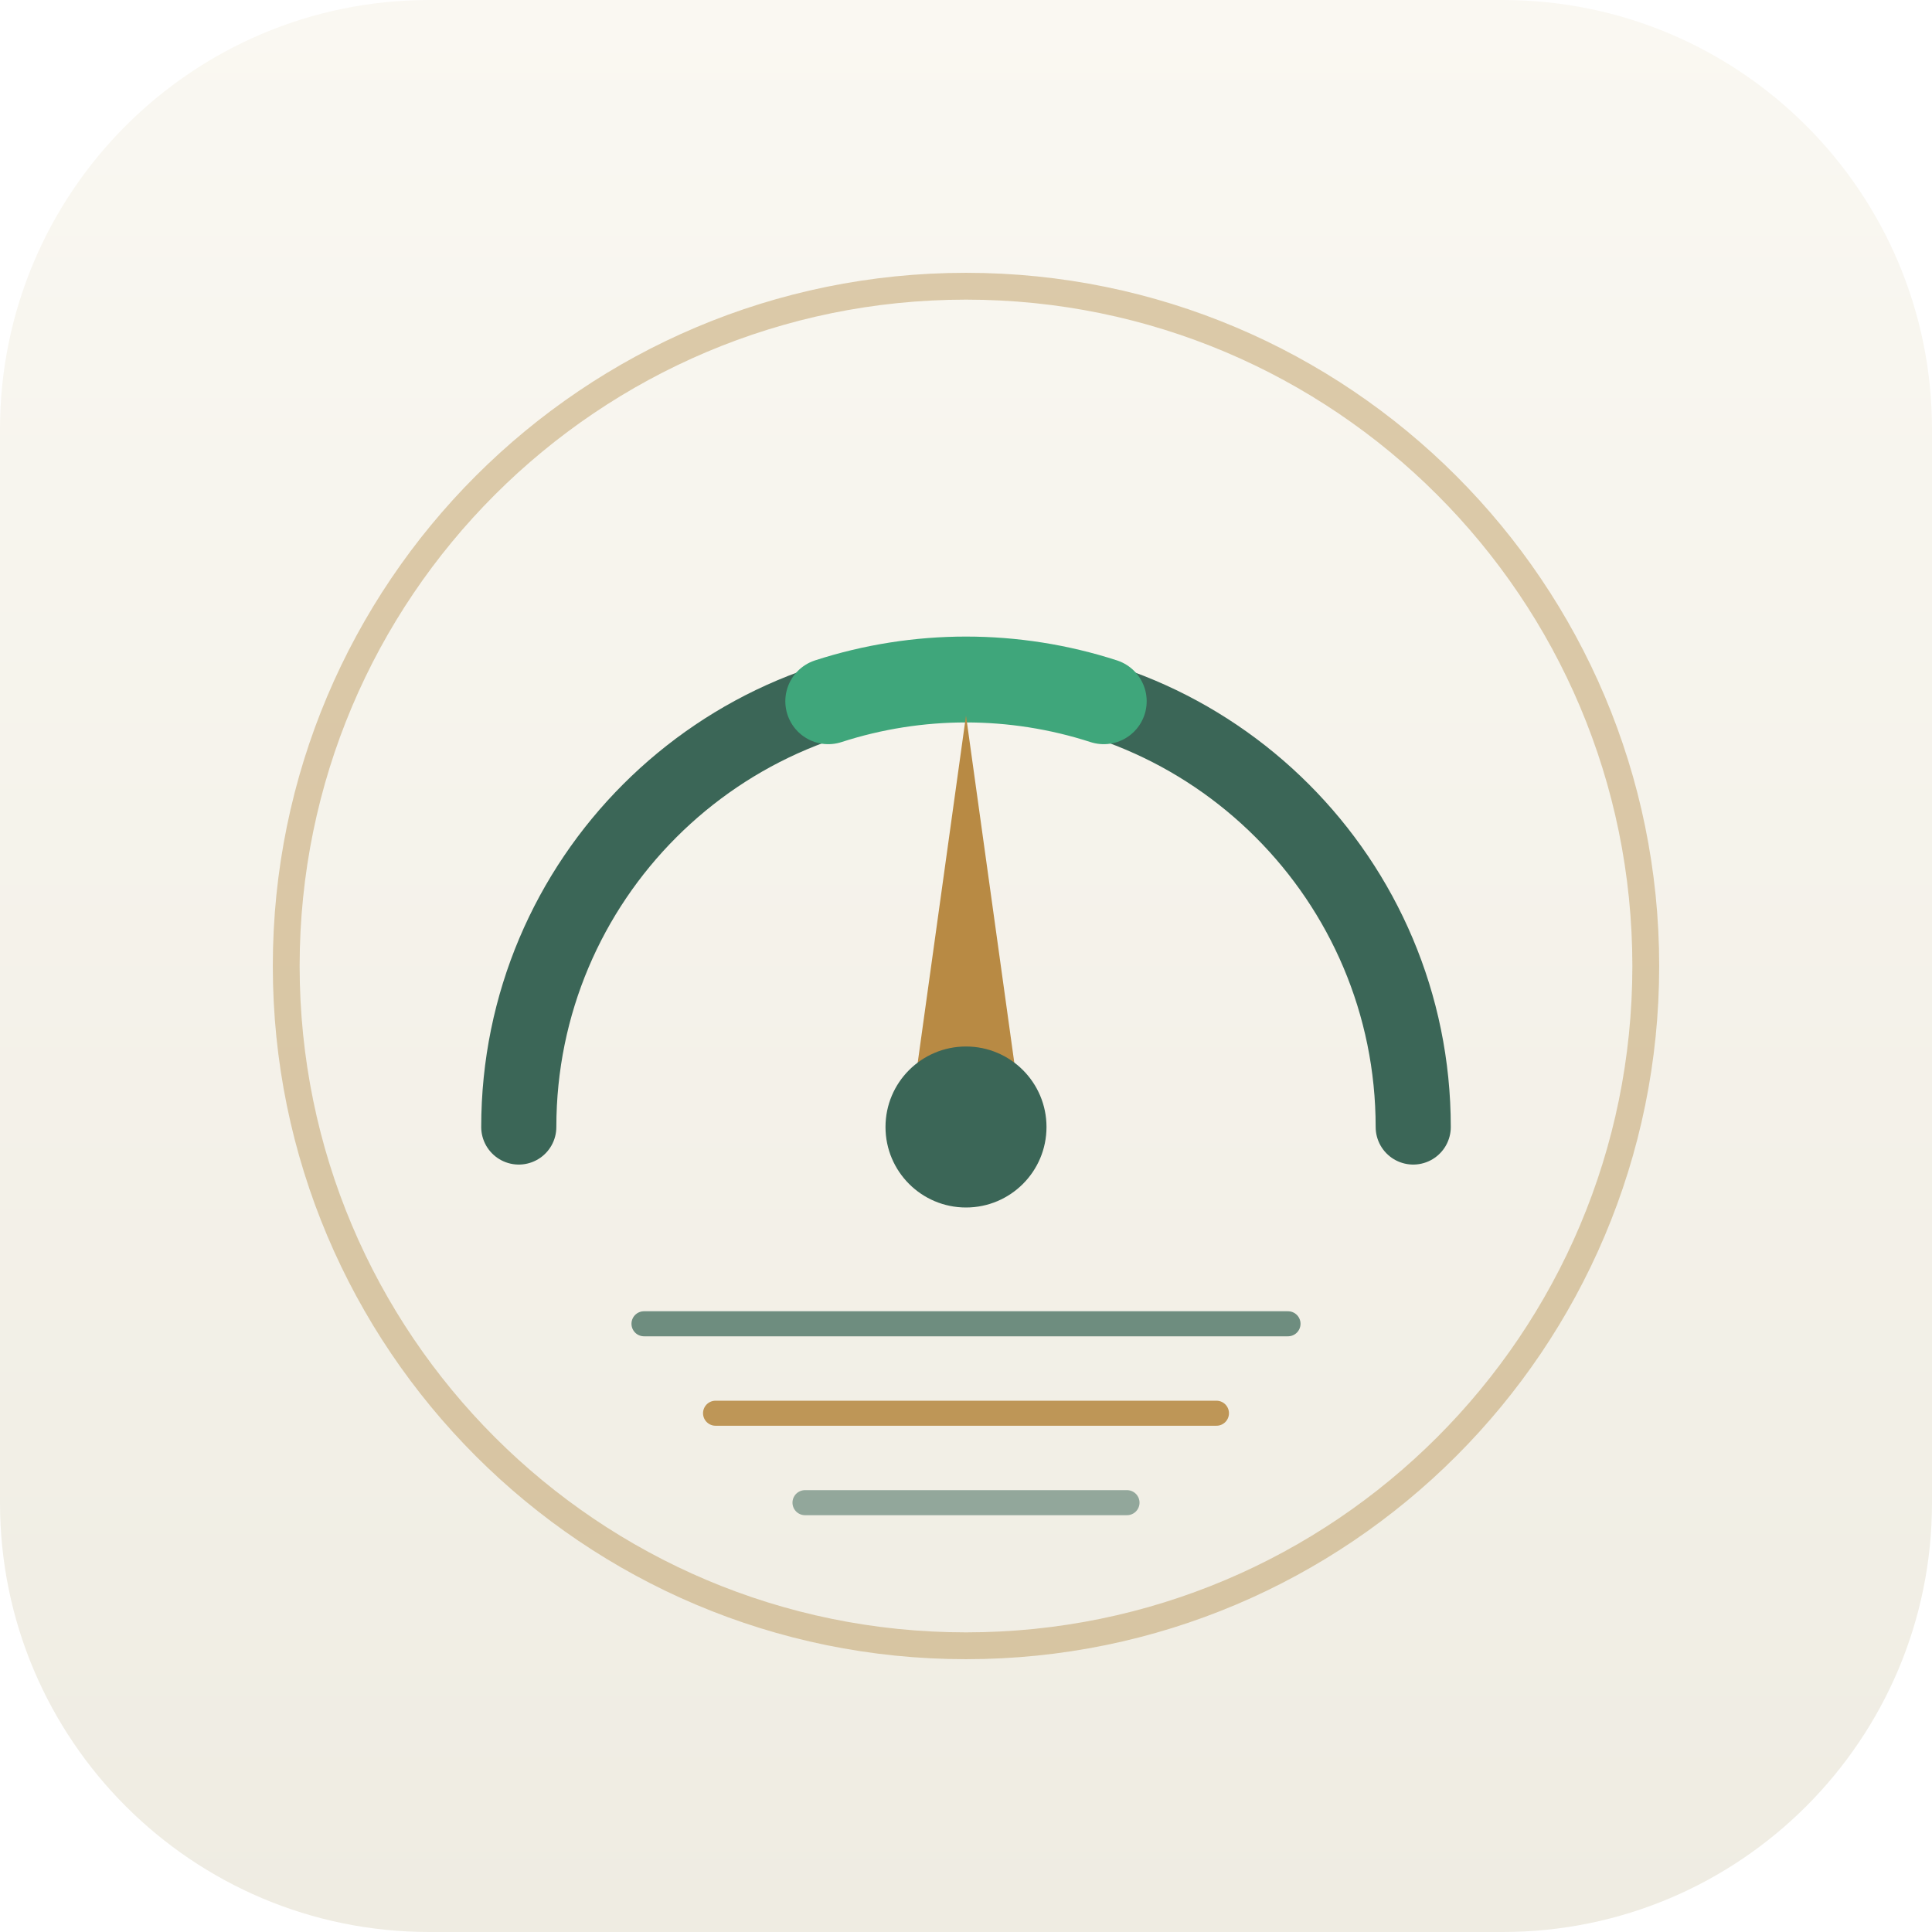
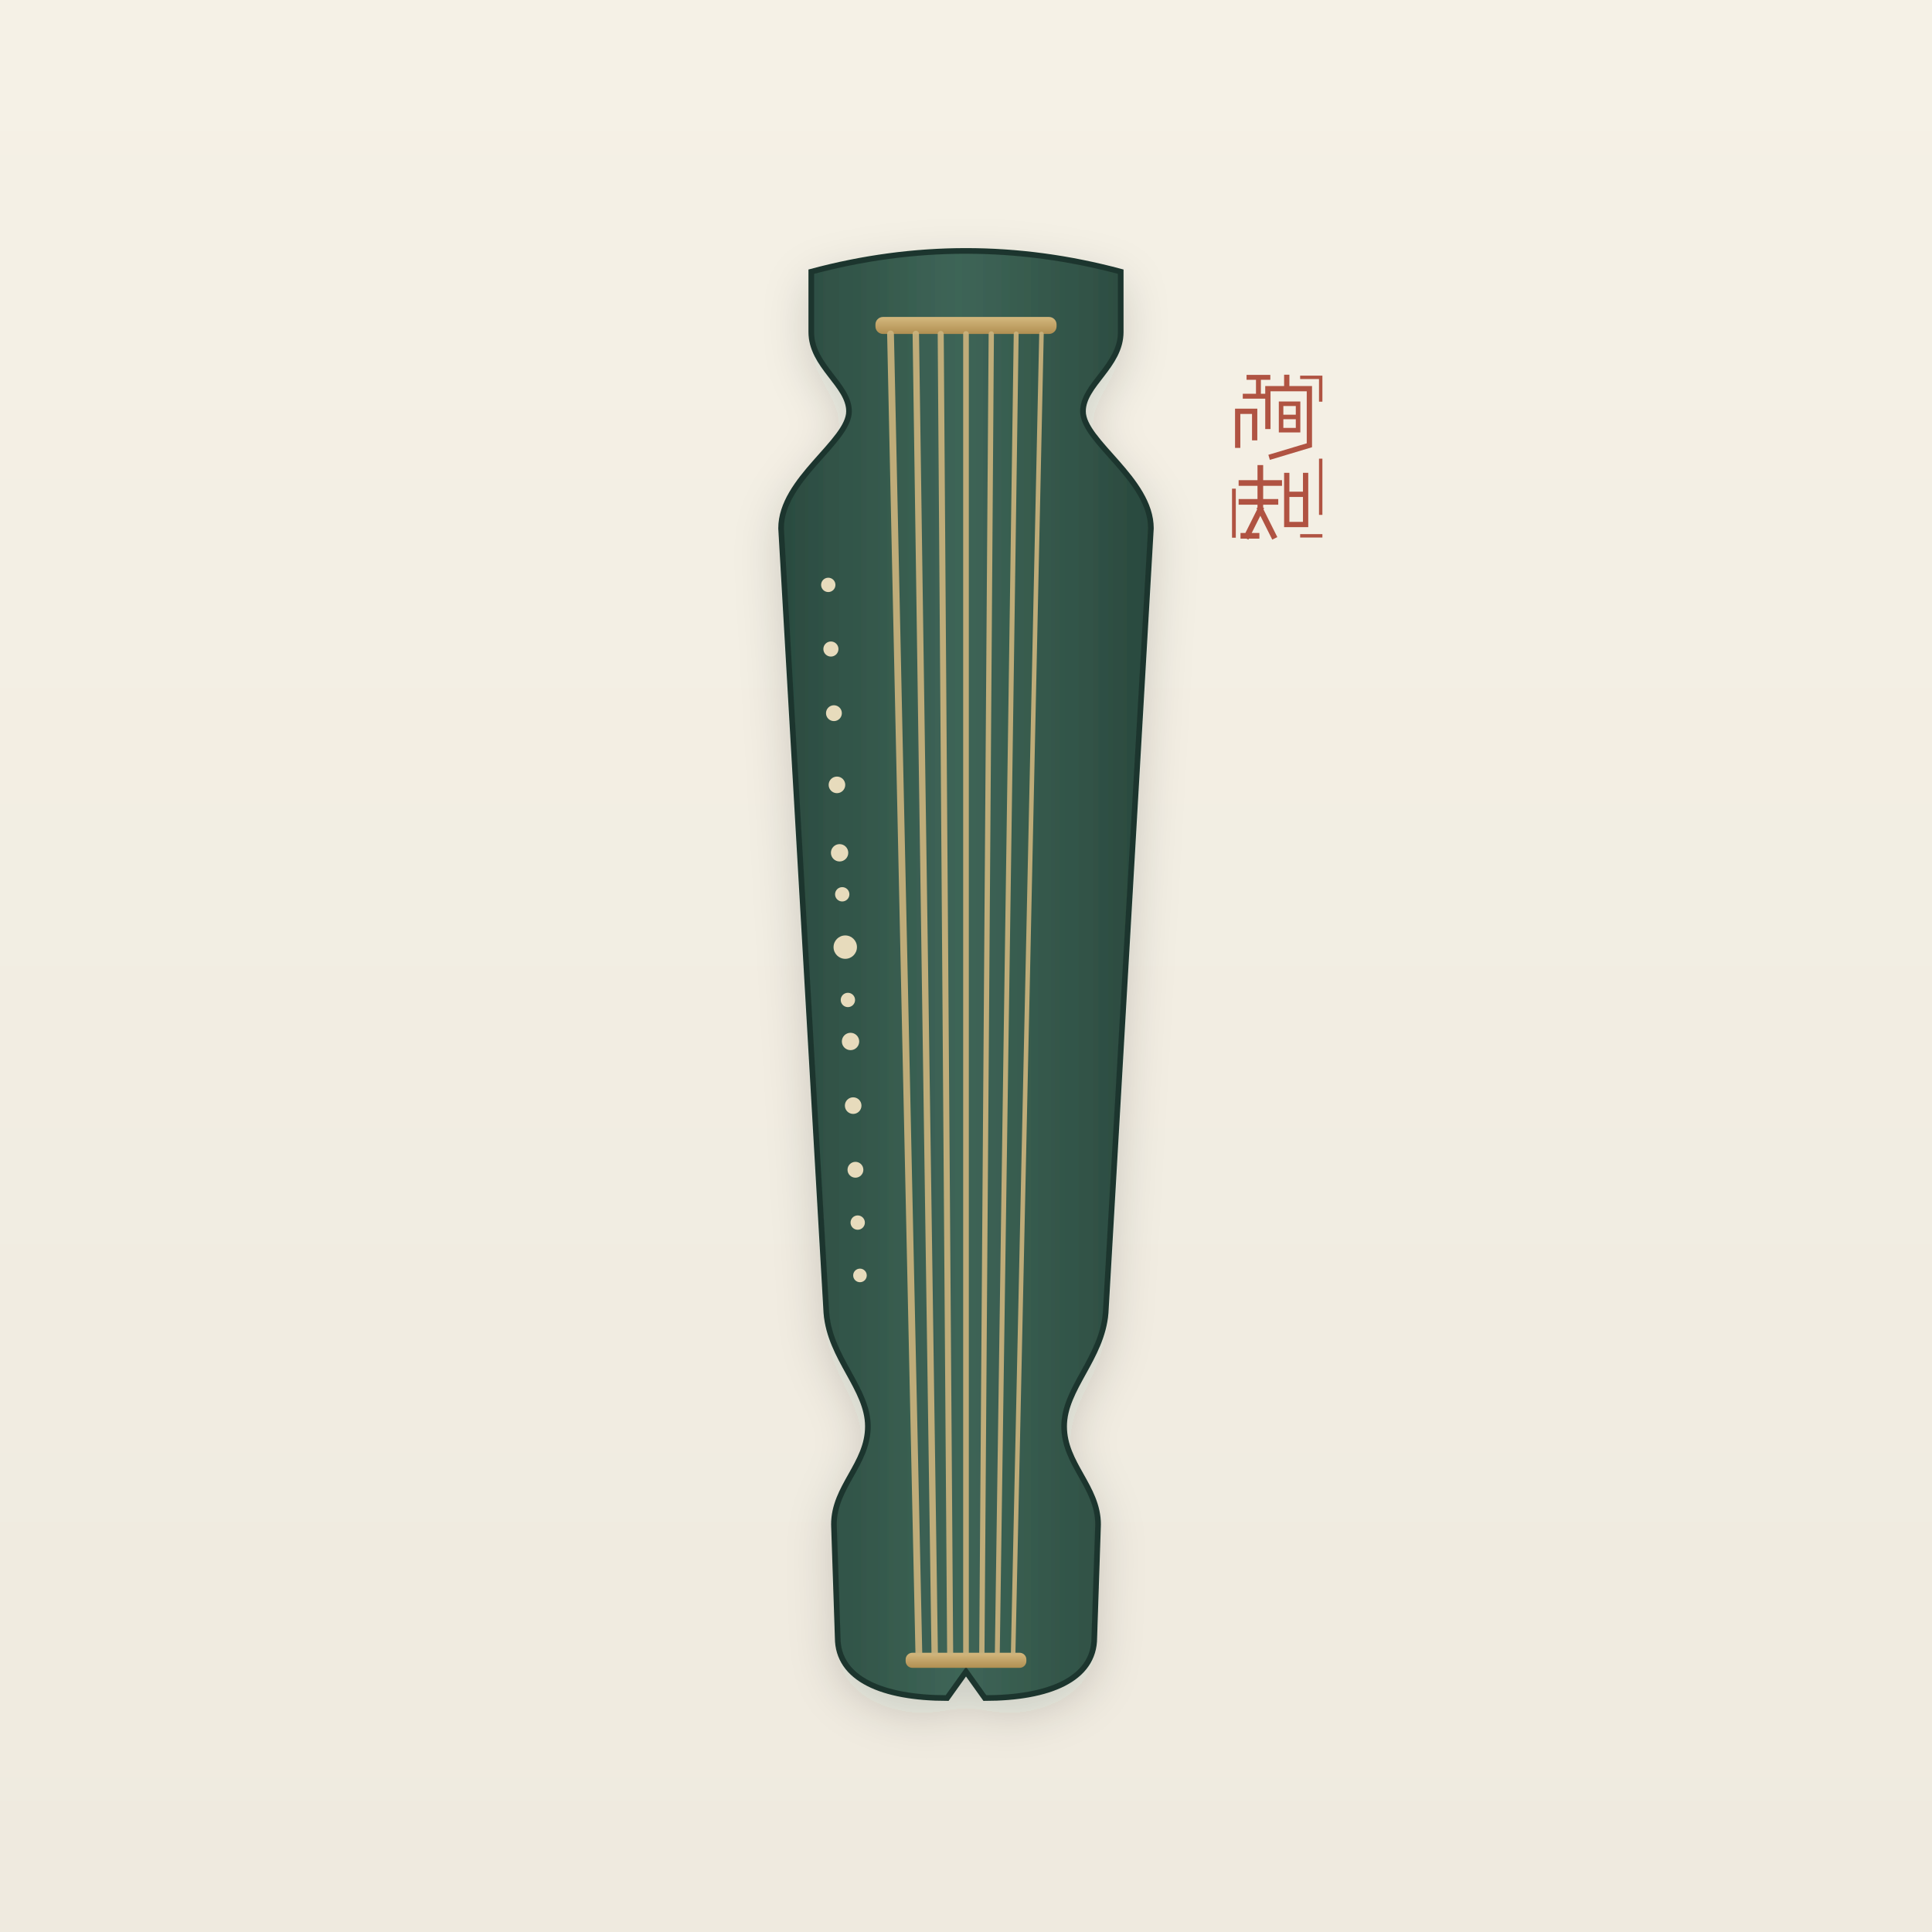
- <svg xmlns="http://www.w3.org/2000/svg" viewBox="0 0 108 108">
+ <svg xmlns="http://www.w3.org/2000/svg" viewBox="0 0 512 512">
  <defs>
-     <linearGradient id="bg" x1="0" y1="0" x2="0" y2="1">
-       <stop offset="0%" stop-color="#FAF8F2" />
-       <stop offset="100%" stop-color="#EFECE2" />
+     <linearGradient id="paperBg" x1="0" y1="0" x2="0" y2="1">
+       <stop offset="0%" stop-color="#F5F1E6" />
+       <stop offset="100%" stop-color="#EFEADF" />
    </linearGradient>
+     <linearGradient id="qinBody" x1="0" y1="0" x2="1" y2="0">
+       <stop offset="0%" stop-color="#2B4B40" />
+       <stop offset="48%" stop-color="#3E6557" />
+       <stop offset="100%" stop-color="#2A493E" />
+     </linearGradient>
+     <linearGradient id="goldTrim" x1="0" y1="0" x2="0" y2="1">
+       <stop offset="0%" stop-color="#D4B87E" />
+       <stop offset="100%" stop-color="#B08F52" />
+     </linearGradient>
+     <filter id="qinShadow" x="-15%" y="-8%" width="130%" height="116%">
+       <feDropShadow dx="0" dy="4" stdDeviation="6" flood-color="#1E3029" flood-opacity="0.16" />
+     </filter>
  </defs>
-   <rect width="108" height="108" rx="24" fill="url(#bg)" />
-   <circle cx="54" cy="54" r="38" fill="none" stroke="#B89352" stroke-width="1.5" opacity="0.45" />
-   <path d="M29 63 A25 25 0 0 1 79 63" fill="none" stroke="#3B6657" stroke-width="4.2" stroke-linecap="round" />
-   <path d="M46.3 39.2 A25 25 0 0 1 61.7 39.2" fill="none" stroke="#3FA67B" stroke-width="4.8" stroke-linecap="round" />
-   <polygon points="54,40 50.8,63 57.2,63" fill="#B88A44" />
-   <circle cx="54" cy="63" r="4.5" fill="#3B6657" />
-   <line x1="36" y1="74" x2="72" y2="74" stroke="#3B6657" stroke-width="1.4" stroke-linecap="round" opacity="0.72" />
-   <line x1="40" y1="79" x2="68" y2="79" stroke="#B88A44" stroke-width="1.4" stroke-linecap="round" opacity="0.88" />
-   <line x1="45" y1="84" x2="63" y2="84" stroke="#3B6657" stroke-width="1.4" stroke-linecap="round" opacity="0.52" />
+   <rect width="512" height="512" fill="url(#paperBg)" />
+   <g filter="url(#qinShadow)">
+     <path d="M 215,72              Q 256,61 297,72              L 297,88              C 297,97 287,102 287,109              C 287,117 305,127 305,140              L 293,348              C 292,360 282,368 282,378              C 282,388 291,394 291,404              L 290,434              C 290,445 278,450 261,450              L 256,443              L 251,450              C 234,450 222,445 222,434              L 221,404              C 221,394 230,388 230,378              C 230,368 220,360 219,348              L 207,140              C 207,127 225,117 225,109              C 225,102 215,97 215,88              Z" fill="url(#qinBody)" stroke="#1E362E" stroke-width="1.5" />
+   </g>
+   <rect x="232" y="84" width="48" height="4.5" rx="2" fill="url(#goldTrim)" />
+   <rect x="240" y="438" width="32" height="4" rx="1.8" fill="url(#goldTrim)" />
+   <g stroke="#CBB37D" stroke-linecap="round" opacity="0.92">
+     <line x1="236" y1="88.5" x2="243.5" y2="438" stroke-width="1.8" />
+     <line x1="242.7" y1="88.5" x2="247.7" y2="438" stroke-width="1.7" />
+     <line x1="249.3" y1="88.5" x2="251.8" y2="438" stroke-width="1.6" />
+     <line x1="256" y1="88.5" x2="256" y2="438" stroke-width="1.5" />
+     <line x1="262.7" y1="88.5" x2="260.2" y2="438" stroke-width="1.4" />
+     <line x1="269.3" y1="88.5" x2="264.3" y2="438" stroke-width="1.3" />
+     <line x1="276" y1="88.5" x2="268.5" y2="438" stroke-width="1.2" />
+   </g>
+   <g fill="#E7DBBC">
+     <circle cx="219.5" cy="155" r="1.9" />
+     <circle cx="220.2" cy="172" r="2.0" />
+     <circle cx="221.0" cy="189" r="2.1" />
+     <circle cx="221.8" cy="208" r="2.2" />
+     <circle cx="222.5" cy="226" r="2.3" />
+     <circle cx="223.2" cy="237" r="1.9" />
+     <circle cx="224.0" cy="251" r="3.1" />
+     <circle cx="224.7" cy="265" r="1.9" />
+     <circle cx="225.4" cy="276" r="2.3" />
+     <circle cx="226.1" cy="293" r="2.2" />
+     <circle cx="226.7" cy="310" r="2.1" />
+     <circle cx="227.3" cy="324" r="1.9" />
+     <circle cx="227.9" cy="338" r="1.8" />
+   </g>
+   <g stroke="#A84231" fill="none" stroke-linecap="square" stroke-linejoin="miter" opacity="0.9">
+     <path d="M 345,100 L 350,100 L 350,106" stroke-width="0.9" />
+     <path d="M 350,122 L 350,136" stroke-width="0.9" />
+     <path d="M 345,142 L 350,142" stroke-width="0.9" />
+     <path d="M 327,130 L 327,142" stroke-width="1.0" />
+     <path d="M 331,100 L 336,100 M 333.5,100 L 333.5,105 M 330,105 L 336,105" stroke-width="1.3" />
+     <path d="M 328,118 L 328,109 L 332.5,109 L 332.5,116" stroke-width="1.4" />
+     <path d="M 341,100 L 341,103 M 336,113 L 336,103 L 347,103 L 347,118 L 337,121" stroke-width="1.4" />
+     <path d="M 339.5,107 L 344,107 L 344,114 L 339.5,114 Z M 339.5,110.5 L 344,110.5" stroke-width="1.2" />
+     <path d="M 334,124 L 334,135 M 329,128 L 339,128 M 329,133 L 338,133" stroke-width="1.5" />
+     <path d="M 334,135 L 330.5,142 M 329.5,142 L 333,142 M 334,135 L 337.5,142" stroke-width="1.5" />
+     <path d="M 341,126 L 341,139 L 346,139 L 346,126 M 341,131 L 346,131" stroke-width="1.4" />
+   </g>
</svg>
